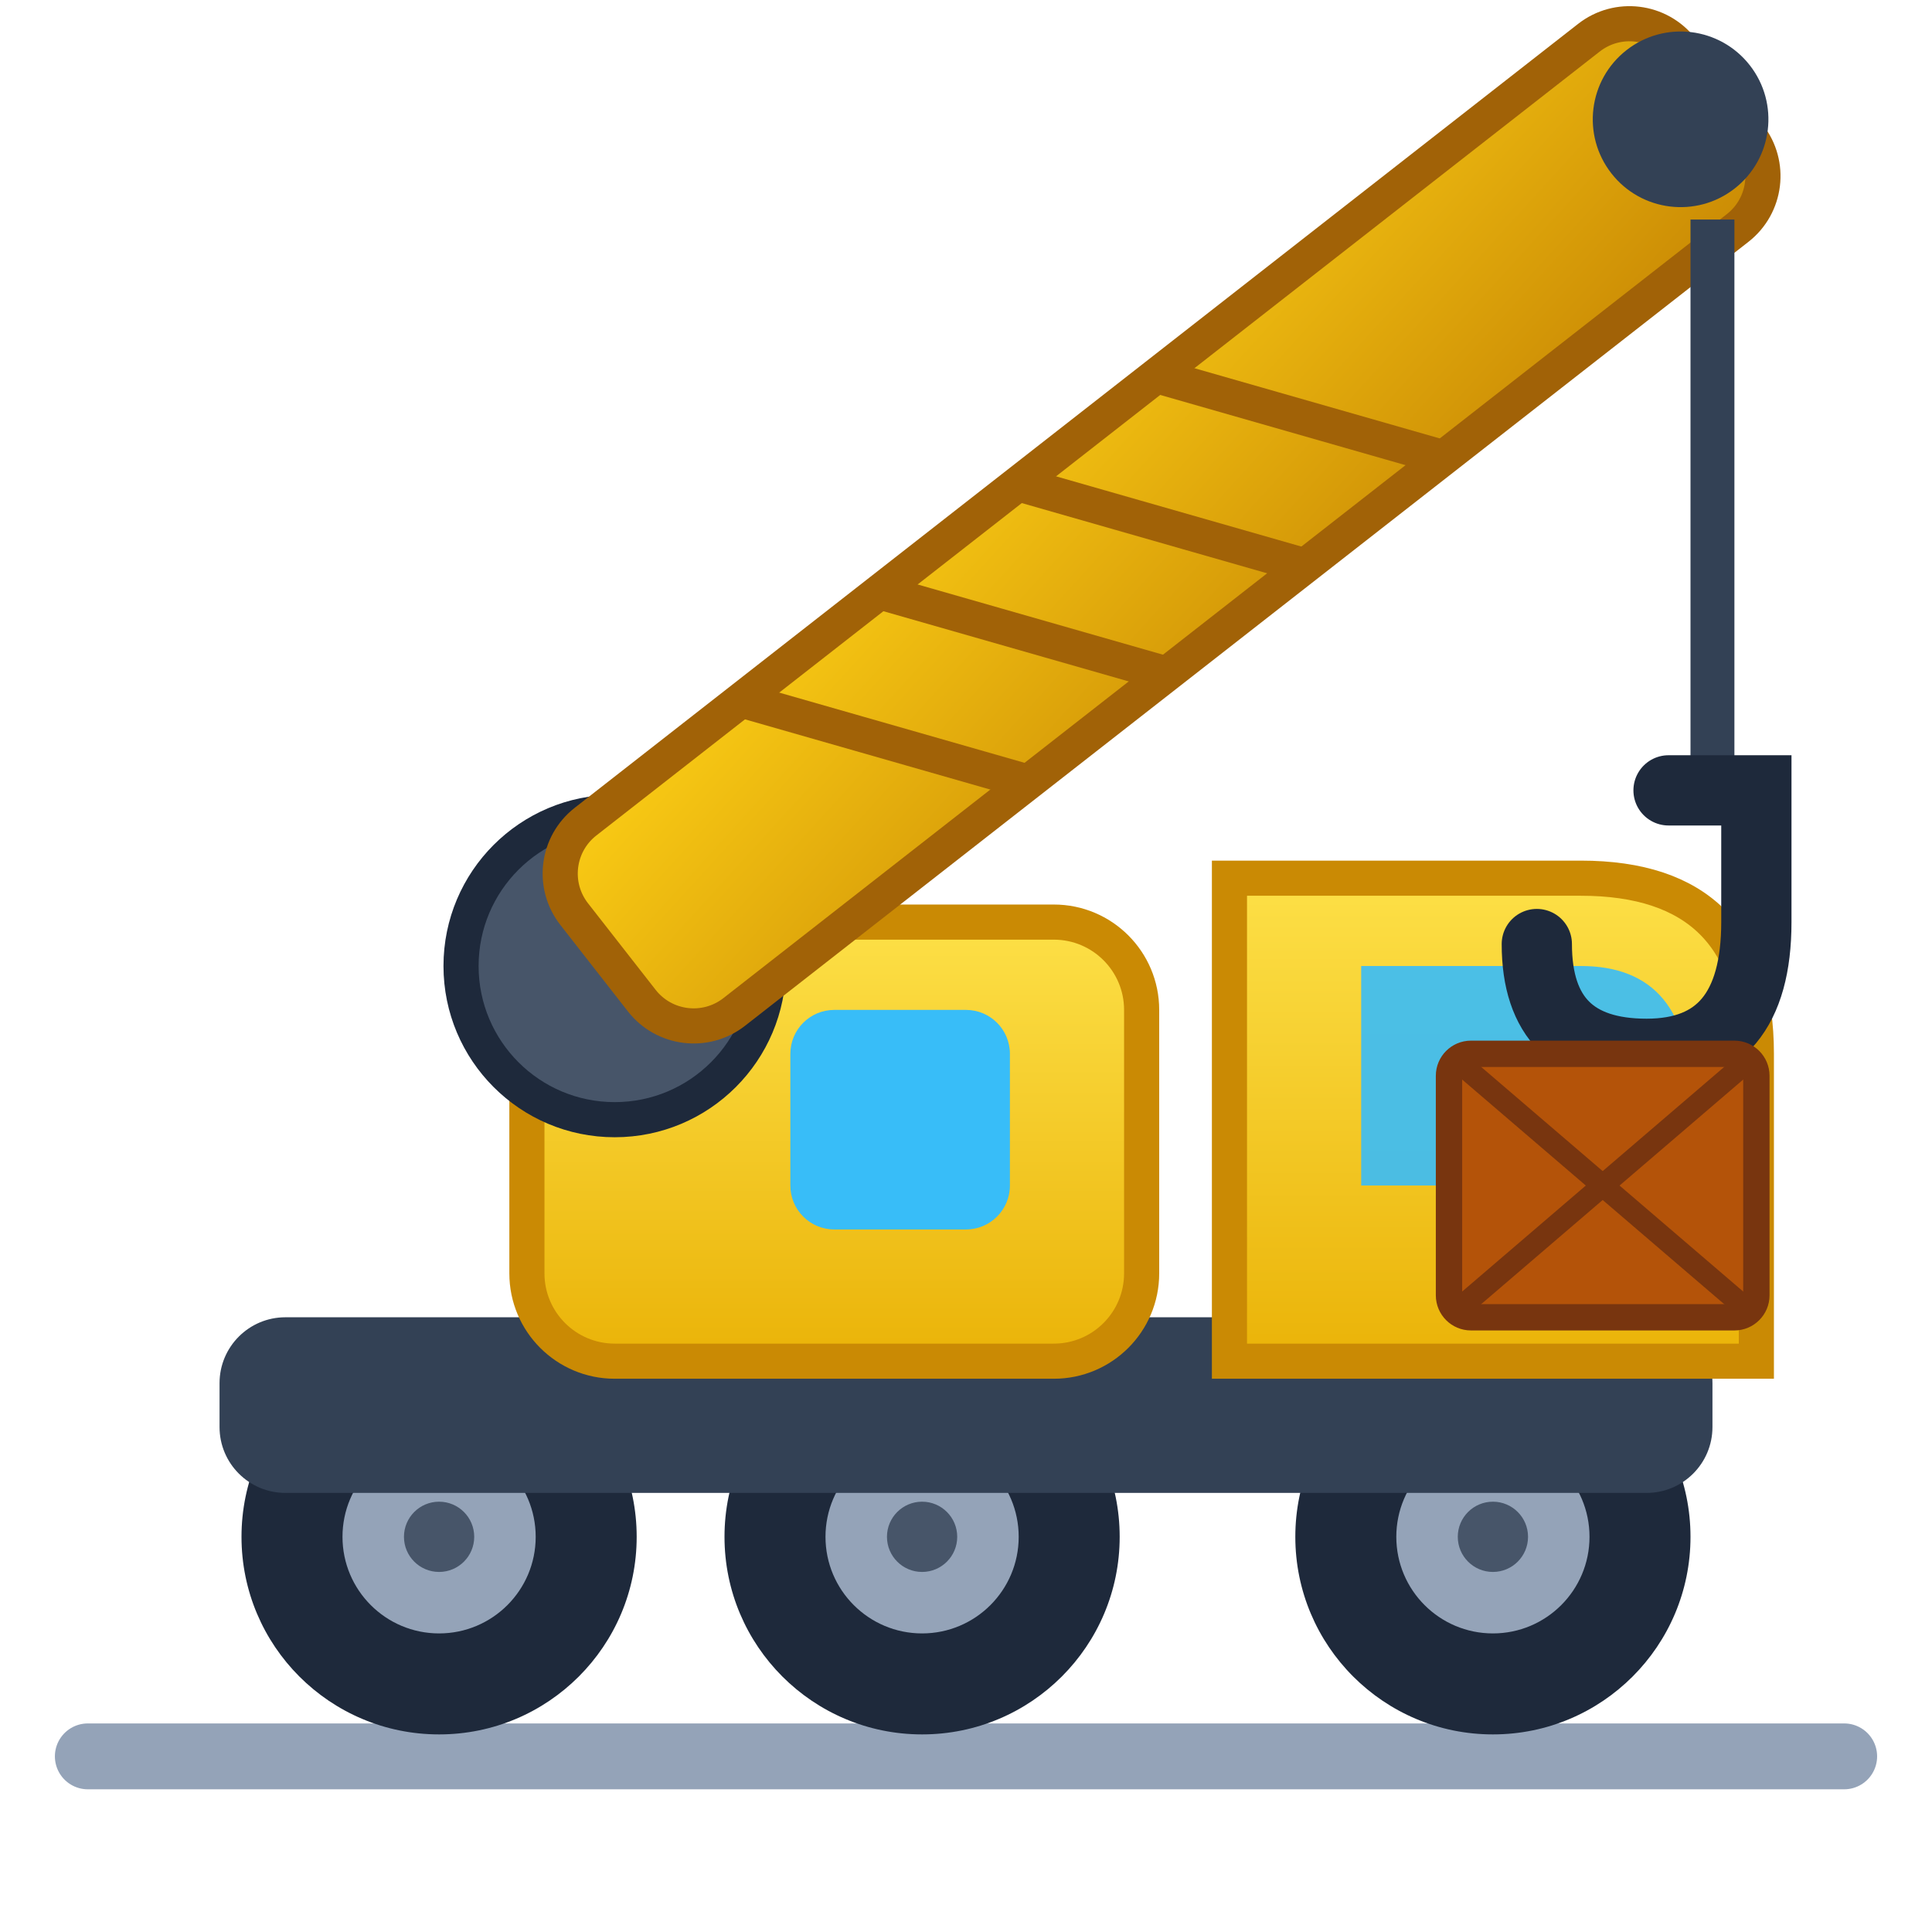
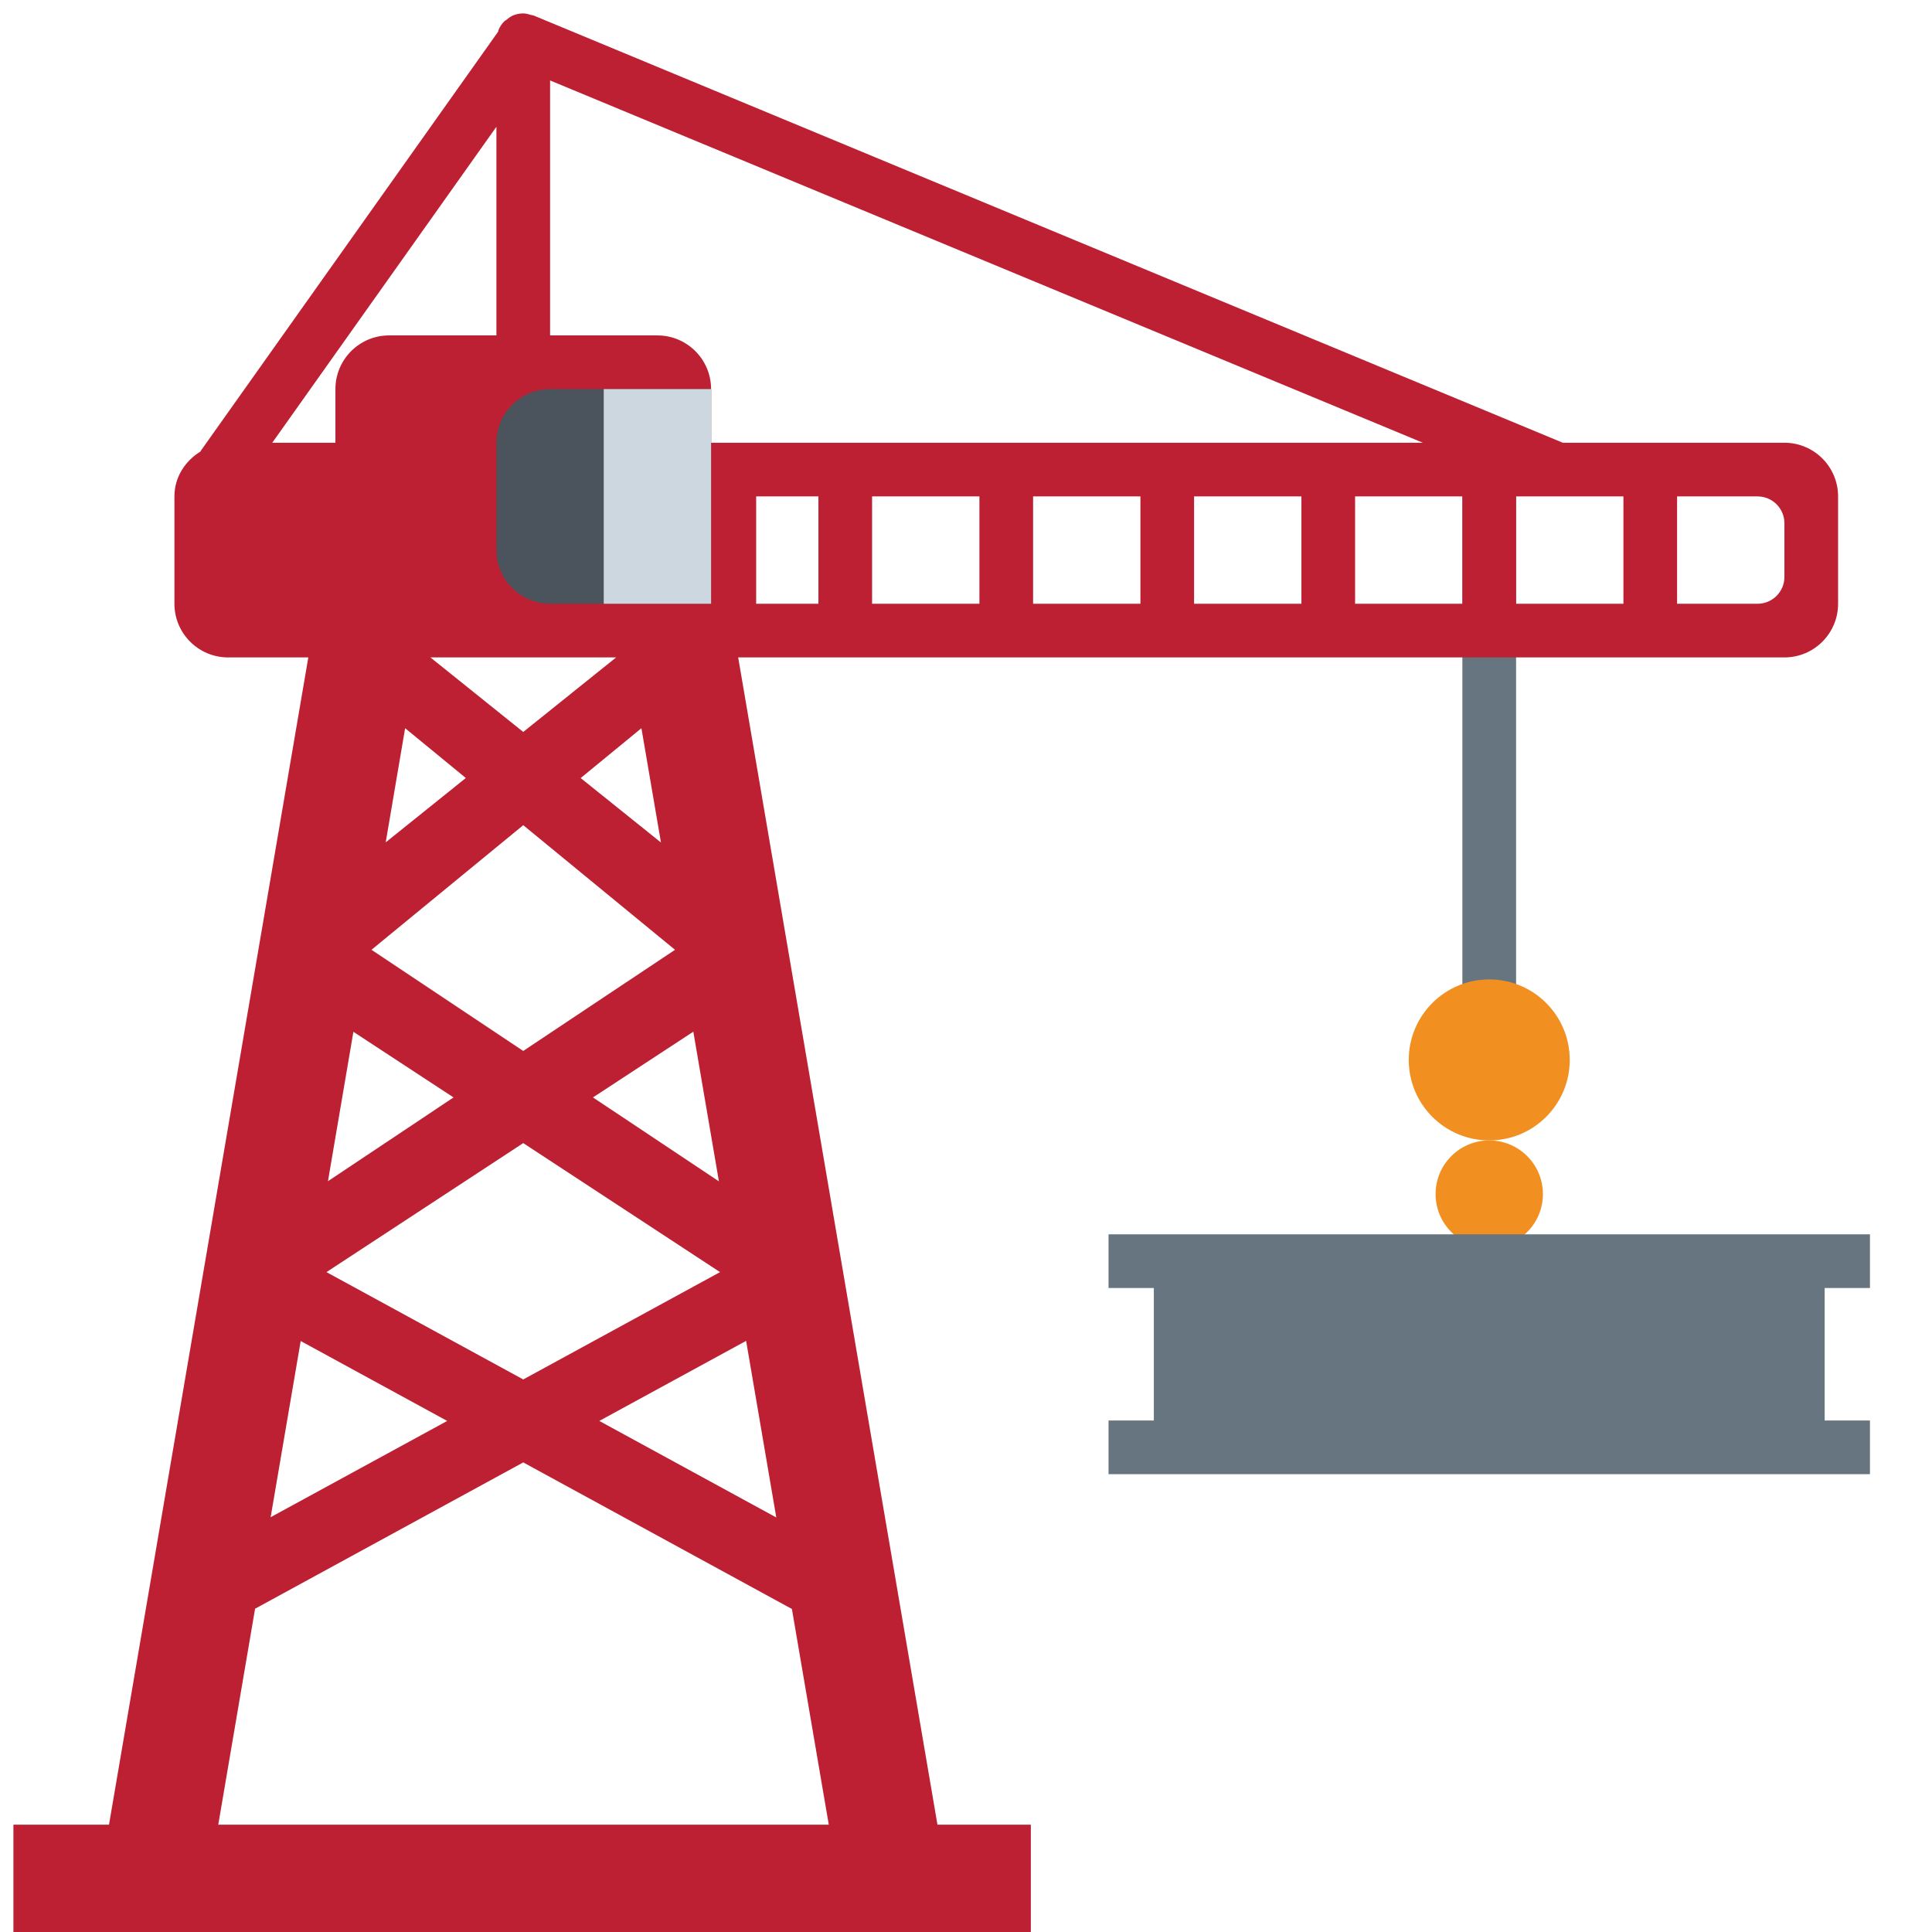
- <svg xmlns="http://www.w3.org/2000/svg" viewBox="0 0 44 44">
-   <defs>
-     <linearGradient id="craneYellow" x1="0%" y1="0%" x2="0%" y2="100%">
-       <stop offset="0%" stop-color="#fde047" />
-       <stop offset="100%" stop-color="#eab308" />
-     </linearGradient>
-     <linearGradient id="boomMetal" x1="0%" y1="0%" x2="100%" y2="100%">
-       <stop offset="0%" stop-color="#facc15" />
-       <stop offset="100%" stop-color="#ca8a04" />
-     </linearGradient>
-   </defs>
-   <line x1="2" y1="40" x2="42" y2="40" stroke="#94a3b8" stroke-width="1.5" stroke-linecap="round" />
-   <circle cx="34" cy="35" r="4.5" fill="#1e293b" />
-   <circle cx="34" cy="35" r="2.2" fill="#94a3b8" />
-   <circle cx="34" cy="35" r="0.8" fill="#475569" />
-   <circle cx="21" cy="35" r="4.5" fill="#1e293b" />
-   <circle cx="21" cy="35" r="2.2" fill="#94a3b8" />
-   <circle cx="21" cy="35" r="0.8" fill="#475569" />
-   <circle cx="10" cy="35" r="4.5" fill="#1e293b" />
-   <circle cx="10" cy="35" r="2.2" fill="#94a3b8" />
-   <circle cx="10" cy="35" r="0.8" fill="#475569" />
-   <rect x="5" y="30" width="34" height="4" rx="1.5" fill="#334155" />
-   <path d="M28 20 H36 Q40 20 40 24 L40 31 H28 Z" fill="url(#craneYellow)" stroke="#ca8a04" stroke-width="0.8" />
-   <path d="M31 22 H36 Q38.5 22 38.5 25 L38.5 27 H31 Z" fill="#38bdf8" opacity="0.9" />
-   <rect x="38" y="28" width="2" height="1.5" rx="0.5" fill="#ef4444" />
-   <rect x="12" y="21" width="14" height="10" rx="2" fill="url(#craneYellow)" stroke="#ca8a04" stroke-width="0.8" />
-   <rect x="18" y="23" width="5" height="5" rx="1" fill="#38bdf8" />
-   <circle cx="14" cy="22" r="3.5" fill="#475569" stroke="#1e293b" stroke-width="0.8" />
-   <g transform="rotate(-38 14 22)">
-     <rect x="14" y="19" width="32" height="5.5" rx="1.5" fill="url(#boomMetal)" stroke="#a16207" stroke-width="0.8" />
-     <line x1="20" y1="19" x2="24" y2="24.5" stroke="#a16207" stroke-width="0.8" />
-     <line x1="24" y1="19" x2="28" y2="24.5" stroke="#a16207" stroke-width="0.8" />
-     <line x1="28" y1="19" x2="32" y2="24.5" stroke="#a16207" stroke-width="0.8" />
-     <line x1="32" y1="19" x2="36" y2="24.5" stroke="#a16207" stroke-width="0.8" />
-     <circle cx="45" cy="21.75" r="2" fill="#334155" />
+ <svg xmlns="http://www.w3.org/2000/svg" viewBox="0 0 36 36">
+   <path fill="#66757F" d="M28.25 8.513c0-.145-.117-.263-.263-.263h-.475c-.145 0-.263.118-.263.263v11.475c0 .145.117.263.263.263h.475c.145 0 .263-.117.263-.263V8.513z" />
+   <g fill="#F19020">
+     <circle cx="27.75" cy="19.75" r="1.5" />
+     <circle cx="27.75" cy="22.25" r="1" />
  </g>
-   <line x1="39" y1="5" x2="39" y2="18" stroke="#334155" stroke-width="1" />
-   <path d="M38 18 H40 L40 21 Q40 24 37.5 24 Q35 24 35 21.5" stroke="#1e293b" stroke-width="1.6" fill="none" stroke-linecap="round" />
-   <rect x="33" y="24" width="7" height="6" rx="0.5" fill="#b45309" stroke="#78350f" stroke-width="0.6" />
-   <line x1="33" y1="24" x2="40" y2="30" stroke="#78350f" stroke-width="0.5" />
-   <line x1="40" y1="24" x2="33" y2="30" stroke="#78350f" stroke-width="0.5" />
+   <path fill="#BD2032" d="M33.25 8.25h-4.129L9.946.29 9.944.289h-.001c-.016-.007-.032-.005-.047-.01C9.849.265 9.802.25 9.75.25h-.002c-.066 0-.13.014-.19.038-.045.02-.084.05-.122.082-.012.009-.026.014-.037.025-.047.046-.085.102-.11.164V.56c-.004.009-.003.02-.006.029l-5.541 7.81c-.003.004-.003.01-.006.014-.285.176-.486.477-.486.837v2c0 .552.448 1 1 1h1.495L2.031 34H.25v2h18.958v-2h-1.74l-3.713-21.75H33.25c.553 0 1-.448 1-1v-2c0-.552-.447-1-1-1zm-21.769 4L9.75 13.639 8.02 12.25h3.461zM9.75 21.3l3.667 2.404-3.667 2-3.667-2L9.75 21.3zm-3.639.71l.474-2.784 1.866 1.223-2.34 1.561zm4.938-1.561l1.87-1.225.477 2.789-2.347-1.564zm-1.299-.866l-2.828-1.885 2.828-2.322 2.828 2.322-2.828 1.885zm-2.563-3.887l.362-2.127 1.131.928-1.493 1.199zm3.633-1.198l1.132-.929.364 2.13-1.496-1.201zM5.073 8.25L9.25 2.362V6.25h-2c-.552 0-1 .448-1 1v1H5.073zm.53 16.738l2.73 1.489-3.29 1.794.56-3.283zM15.443 34H4.067l.686-4.024L9.75 27.25l5.006 2.731.687 4.019zm-1.54-9.015l.562 3.291-3.298-1.799 2.736-1.492zM13.25 8.25v-1c0-.552-.448-1-1-1h-2V1.499L26.513 8.25H13.25zm2 3h-1.16v-2h1.16v2zm3 0h-2v-2h2v2zm3 0h-2v-2h2v2zm3 0h-2v-2h2v2zm3 0h-2v-2h2v2zm3 0h-2v-2h2v2zm3-.5c0 .276-.224.5-.5.5h-1.5v-2h1.5c.276 0 .5.224.5.5v1z" />
+   <path fill="#4B545D" d="M12.25 7.25h-2c-.552 0-1 .448-1 1v2c0 .552.448 1 1 1h3v-4h-1z" />
+   <path fill="#CDD7DF" d="M11.25 7.25h2v4h-2z" />
+   <path fill="#66757F" d="M34.844 24v-1H20.656v1h.844v2.469h-.844v1h14.188v-1H34V24z" />
</svg>
